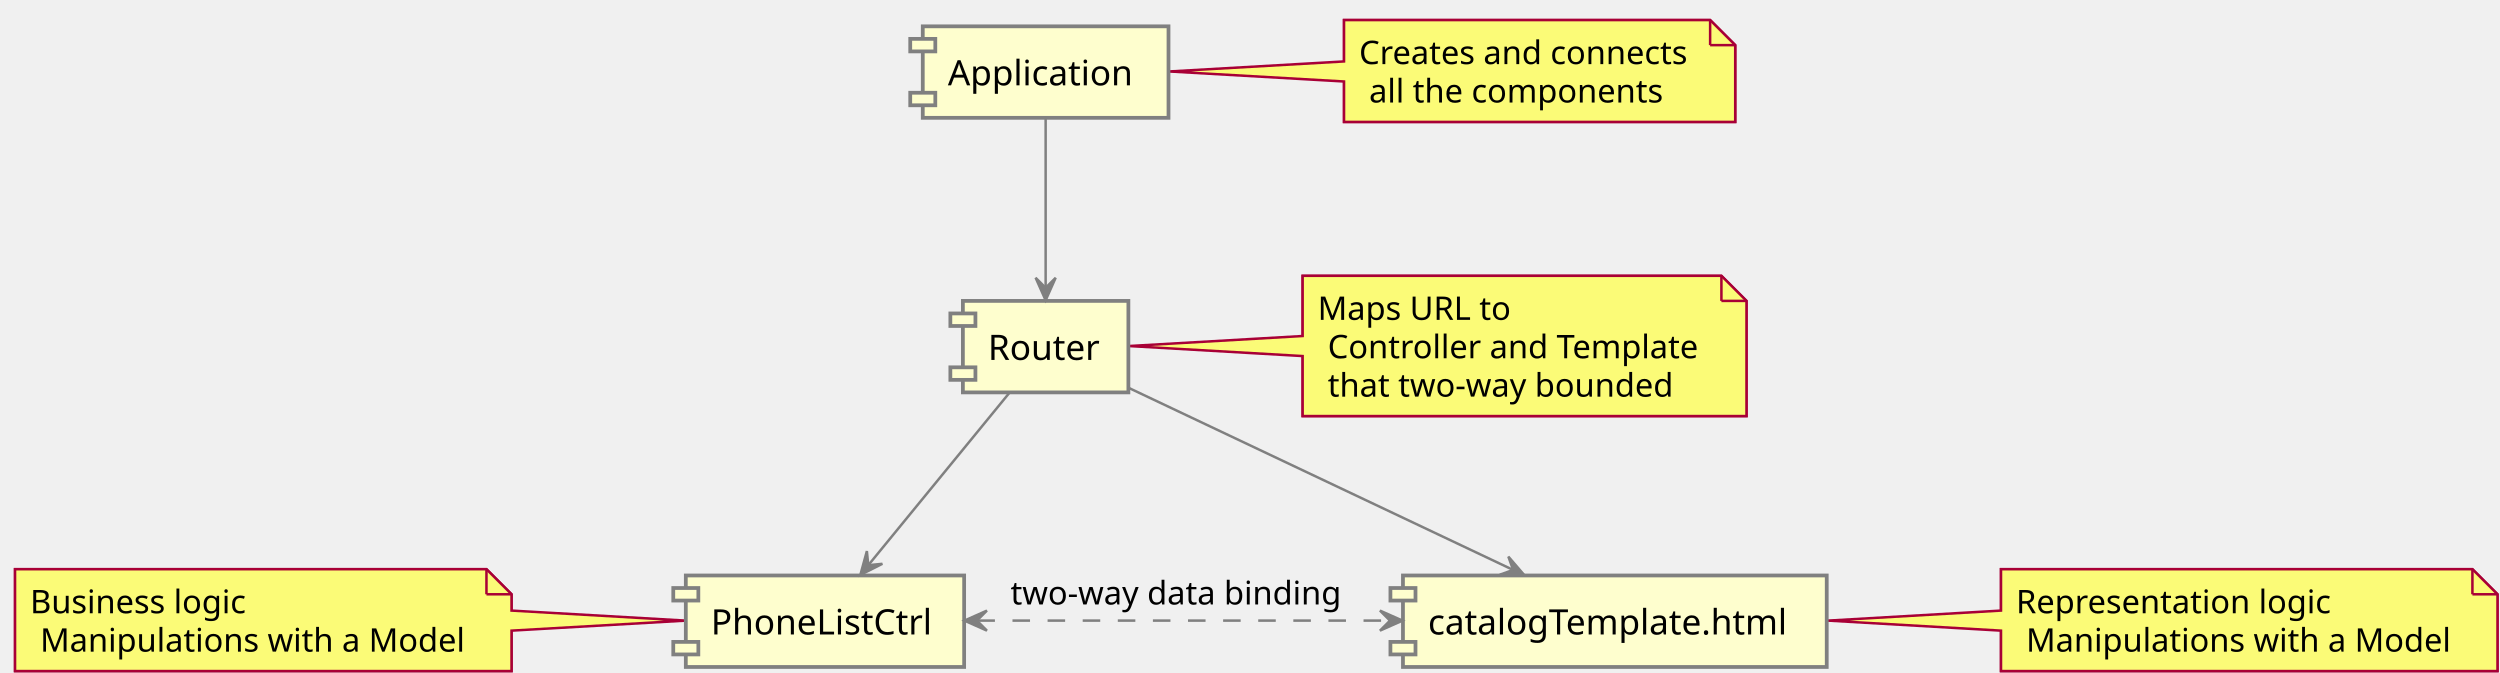
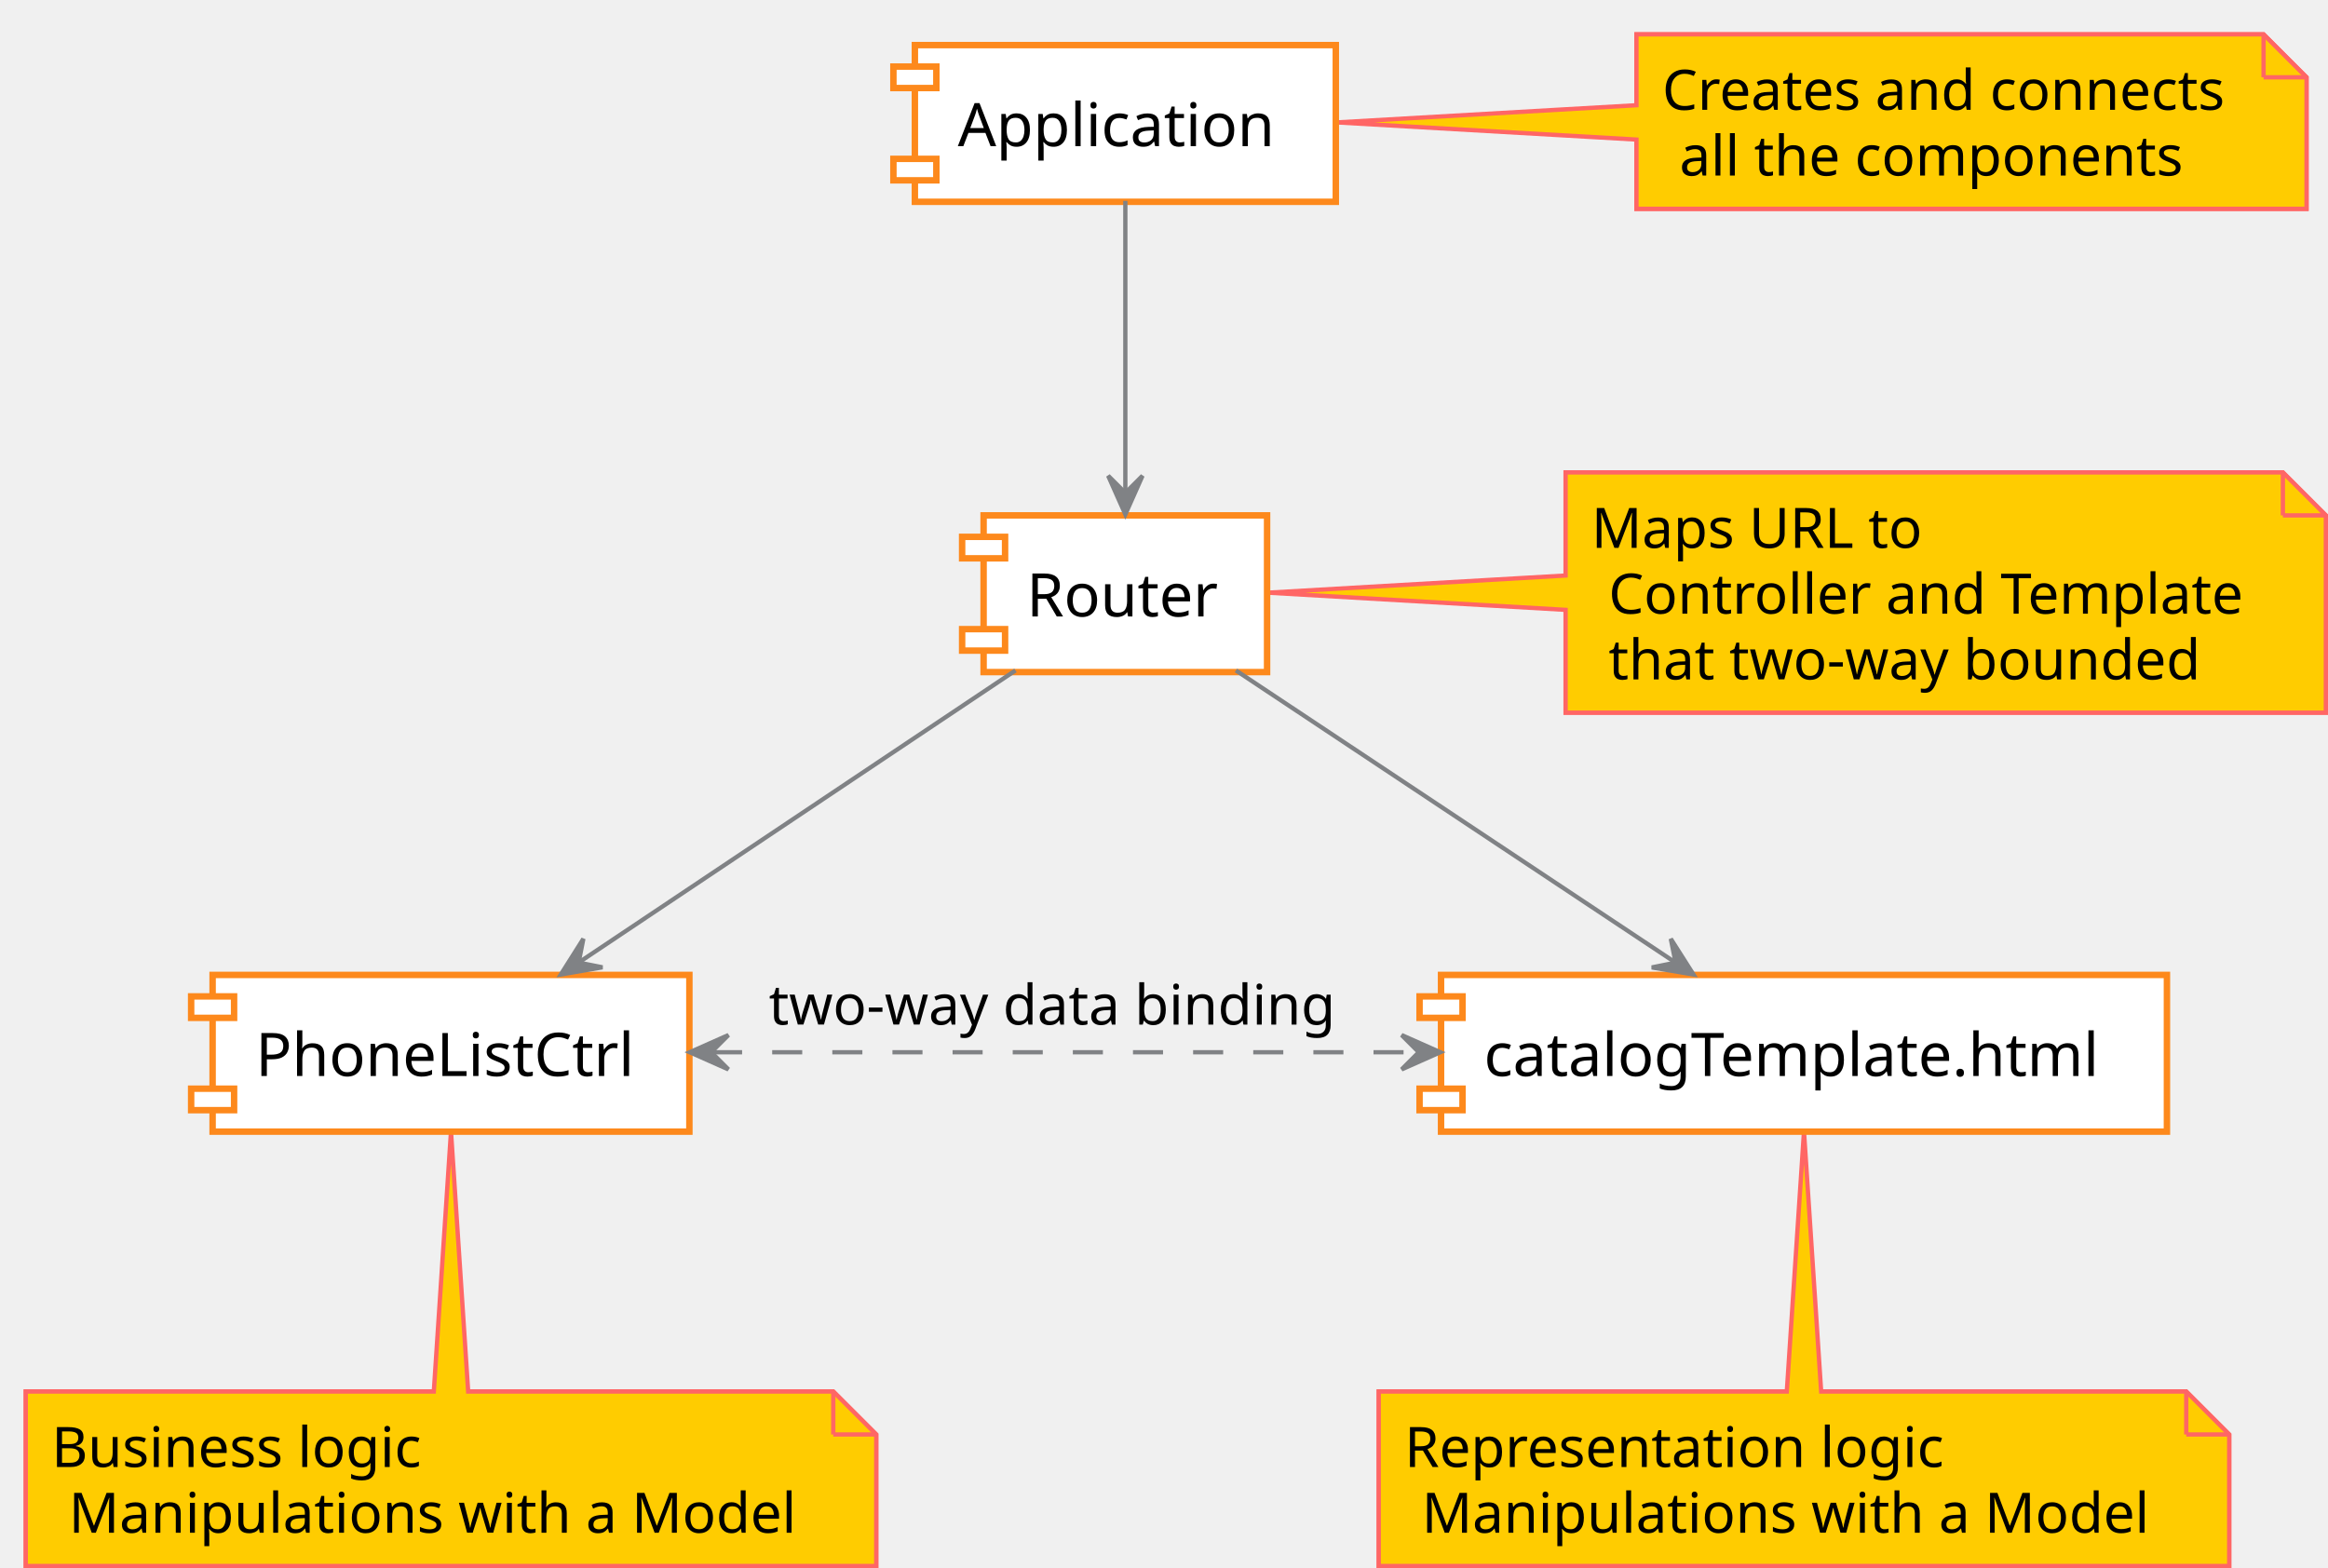
- <svg xmlns="http://www.w3.org/2000/svg" height="268px" style="width:997px;height:268px;" version="1.1" viewBox="0 0 997 268" width="997px">
+ <svg xmlns="http://www.w3.org/2000/svg" height="365px" style="width:542px;height:365px;" version="1.1" viewBox="0 0 542 365" width="542px">
  <defs />
  <g>
-     <polygon fill="#FBFB77" points="536,8,536,48.621,692,48.621,692,18,682,8,536,8" style="stroke: #A80036; stroke-width: 1.0;" />
-     <polygon fill="#FBFB77" points="536,8,536,24.5,466.25,28.5,536,32.5,536,48.621,692,48.621,692,18,682,8,536,8" style="stroke: #A80036; stroke-width: 1.0;" />
-     <line style="stroke: #A80036; stroke-width: 1.0;" x1="682" x2="682" y1="8" y2="18" />
-     <line style="stroke: #A80036; stroke-width: 1.0;" x1="692" x2="682" y1="18" y2="18" />
-     <text fill="#000000" font-family="sans-serif" font-size="13" lengthAdjust="spacingAndGlyphs" textLength="135" x="542" y="25.568">Creates and connects</text>
-     <text fill="#000000" font-family="sans-serif" font-size="13" lengthAdjust="spacingAndGlyphs" textLength="121" x="546" y="40.879">all the components</text>
-     <polygon fill="#FBFB77" points="519.5,110,519.5,165.932,696.5,165.932,696.5,120,686.5,110,519.5,110" style="stroke: #A80036; stroke-width: 1.0;" />
-     <polygon fill="#FBFB77" points="519.5,110,519.5,134,450.201,138,519.5,142,519.5,165.932,696.5,165.932,696.5,120,686.5,110,519.5,110" style="stroke: #A80036; stroke-width: 1.0;" />
-     <line style="stroke: #A80036; stroke-width: 1.0;" x1="686.5" x2="686.5" y1="110" y2="120" />
-     <line style="stroke: #A80036; stroke-width: 1.0;" x1="696.5" x2="686.5" y1="120" y2="120" />
-     <text fill="#000000" font-family="sans-serif" font-size="13" lengthAdjust="spacingAndGlyphs" textLength="78" x="525.5" y="127.568">Maps URL to</text>
-     <text fill="#000000" font-family="sans-serif" font-size="13" lengthAdjust="spacingAndGlyphs" textLength="152" x="529.5" y="142.879">Controller and Template</text>
-     <text fill="#000000" font-family="sans-serif" font-size="13" lengthAdjust="spacingAndGlyphs" textLength="143" x="529.5" y="158.19">that two-way bounded</text>
-     <polygon fill="#FBFB77" points="6,227,6,267.621,204,267.621,204,237,194,227,6,227" style="stroke: #A80036; stroke-width: 1.0;" />
-     <polygon fill="#FBFB77" points="6,227,6,267.621,204,267.621,204,251.5,273.475,247.5,204,243.5,204,237,194,227,6,227" style="stroke: #A80036; stroke-width: 1.0;" />
-     <line style="stroke: #A80036; stroke-width: 1.0;" x1="194" x2="194" y1="227" y2="237" />
-     <line style="stroke: #A80036; stroke-width: 1.0;" x1="204" x2="194" y1="237" y2="237" />
-     <text fill="#000000" font-family="sans-serif" font-size="13" lengthAdjust="spacingAndGlyphs" textLength="90" x="12" y="244.568">Business logic</text>
-     <text fill="#000000" font-family="sans-serif" font-size="13" lengthAdjust="spacingAndGlyphs" textLength="173" x="16" y="259.879">Manipulations with a Model</text>
-     <polygon fill="#FBFB77" points="798,227,798,267.621,996,267.621,996,237,986,227,798,227" style="stroke: #A80036; stroke-width: 1.0;" />
-     <polygon fill="#FBFB77" points="798,227,798,243.5,728.992,247.5,798,251.5,798,267.621,996,267.621,996,237,986,227,798,227" style="stroke: #A80036; stroke-width: 1.0;" />
-     <line style="stroke: #A80036; stroke-width: 1.0;" x1="986" x2="986" y1="227" y2="237" />
-     <line style="stroke: #A80036; stroke-width: 1.0;" x1="996" x2="986" y1="237" y2="237" />
-     <text fill="#000000" font-family="sans-serif" font-size="13" lengthAdjust="spacingAndGlyphs" textLength="129" x="804" y="244.568">Representation logic</text>
-     <text fill="#000000" font-family="sans-serif" font-size="13" lengthAdjust="spacingAndGlyphs" textLength="173" x="808" y="259.879">Manipulations with a Model</text>
-     <rect fill="#FEFECE" height="36.488" style="stroke: #808080; stroke-width: 1.5;" width="98" x="368" y="10.5" />
-     <rect fill="#FEFECE" height="5" style="stroke: #808080; stroke-width: 1.5;" width="10" x="363" y="15.5" />
-     <rect fill="#FEFECE" height="5" style="stroke: #808080; stroke-width: 1.5;" width="10" x="363" y="36.988" />
-     <text fill="#000000" font-family="sans-serif" font-size="14" lengthAdjust="spacingAndGlyphs" textLength="78" x="378" y="34.035">Application</text>
-     <rect fill="#FEFECE" height="36.488" style="stroke: #808080; stroke-width: 1.5;" width="66" x="384" y="120" />
-     <rect fill="#FEFECE" height="5" style="stroke: #808080; stroke-width: 1.5;" width="10" x="379" y="125" />
-     <rect fill="#FEFECE" height="5" style="stroke: #808080; stroke-width: 1.5;" width="10" x="379" y="146.488" />
-     <text fill="#000000" font-family="sans-serif" font-size="14" lengthAdjust="spacingAndGlyphs" textLength="46" x="394" y="143.535">Router</text>
-     <rect fill="#FEFECE" height="36.488" style="stroke: #808080; stroke-width: 1.5;" width="111" x="273.5" y="229.5" />
-     <rect fill="#FEFECE" height="5" style="stroke: #808080; stroke-width: 1.5;" width="10" x="268.5" y="234.5" />
-     <rect fill="#FEFECE" height="5" style="stroke: #808080; stroke-width: 1.5;" width="10" x="268.5" y="255.988" />
-     <text fill="#000000" font-family="sans-serif" font-size="14" lengthAdjust="spacingAndGlyphs" textLength="91" x="283.5" y="253.035">PhoneListCtrl</text>
-     <rect fill="#FEFECE" height="36.488" style="stroke: #808080; stroke-width: 1.5;" width="169" x="559.5" y="229.5" />
-     <rect fill="#FEFECE" height="5" style="stroke: #808080; stroke-width: 1.5;" width="10" x="554.5" y="234.5" />
-     <rect fill="#FEFECE" height="5" style="stroke: #808080; stroke-width: 1.5;" width="10" x="554.5" y="255.988" />
-     <text fill="#000000" font-family="sans-serif" font-size="14" lengthAdjust="spacingAndGlyphs" textLength="149" x="569.5" y="253.035">catalogTemplate.html</text>
-     <path d="M417,46.772 C417,65.187 417,94.418 417,114.594 " fill="none" style="stroke: #808080; stroke-width: 1.0;" />
-     <polygon fill="#808080" points="417,119.771,421,110.771,417,114.771,413,110.771,417,119.771" style="stroke: #808080; stroke-width: 1.0;" />
-     <path d="M402.861,156.272 C387.466,175.079 362.836,205.167 346.298,225.369 " fill="none" style="stroke: #808080; stroke-width: 1.0;" />
-     <polygon fill="#808080" points="343.104,229.271,351.9,224.841,346.271,225.402,345.71,219.773,343.104,229.271" style="stroke: #808080; stroke-width: 1.0;" />
-     <path d="M450.008,154.631 C490.583,173.847 559.435,206.453 603.262,227.208 " fill="none" style="stroke: #808080; stroke-width: 1.0;" />
-     <polygon fill="#808080" points="607.951,229.428,601.529,221.961,603.432,227.288,598.105,229.191,607.951,229.428" style="stroke: #808080; stroke-width: 1.0;" />
-     <path d="M389.776,247.5 C436.445,247.5 501.601,247.5 554.267,247.5 " fill="none" style="stroke: #808080; stroke-width: 1.0; stroke-dasharray: 7.0,7.0;" />
-     <polygon fill="#808080" points="559.324,247.5,550.324,243.5,554.324,247.5,550.324,251.5,559.324,247.5" style="stroke: #808080; stroke-width: 1.0;" />
-     <polygon fill="#808080" points="384.591,247.5,393.591,251.5,389.591,247.5,393.591,243.5,384.591,247.5" style="stroke: #808080; stroke-width: 1.0;" />
-     <text fill="#000000" font-family="sans-serif" font-size="13" lengthAdjust="spacingAndGlyphs" textLength="138" x="403" y="241.068">two-way data binding</text>
+     <polygon fill="#FFCC00" points="381,8,381,48.621,537,48.621,537,18,527,8,381,8" style="stroke: #FF6665; stroke-width: 1.0;" />
+     <polygon fill="#FFCC00" points="381,8,381,24.5,311.25,28.5,381,32.5,381,48.621,537,48.621,537,18,527,8,381,8" style="stroke: #FF6665; stroke-width: 1.0;" />
+     <line style="stroke: #FF6665; stroke-width: 1.0;" x1="527" x2="527" y1="8" y2="18" />
+     <line style="stroke: #FF6665; stroke-width: 1.0;" x1="537" x2="527" y1="18" y2="18" />
+     <text fill="#000000" font-family="sans-serif" font-size="13" lengthAdjust="spacingAndGlyphs" textLength="135" x="387" y="25.568">Creates and connects</text>
+     <text fill="#000000" font-family="sans-serif" font-size="13" lengthAdjust="spacingAndGlyphs" textLength="121" x="391" y="40.879">all the components</text>
+     <polygon fill="#FFCC00" points="364.5,110,364.5,165.932,541.5,165.932,541.5,120,531.5,110,364.5,110" style="stroke: #FF6665; stroke-width: 1.0;" />
+     <polygon fill="#FFCC00" points="364.5,110,364.5,134,295.201,138,364.5,142,364.5,165.932,541.5,165.932,541.5,120,531.5,110,364.5,110" style="stroke: #FF6665; stroke-width: 1.0;" />
+     <line style="stroke: #FF6665; stroke-width: 1.0;" x1="531.5" x2="531.5" y1="110" y2="120" />
+     <line style="stroke: #FF6665; stroke-width: 1.0;" x1="541.5" x2="531.5" y1="120" y2="120" />
+     <text fill="#000000" font-family="sans-serif" font-size="13" lengthAdjust="spacingAndGlyphs" textLength="78" x="370.5" y="127.568">Maps URL to</text>
+     <text fill="#000000" font-family="sans-serif" font-size="13" lengthAdjust="spacingAndGlyphs" textLength="152" x="374.5" y="142.879">Controller and Template</text>
+     <text fill="#000000" font-family="sans-serif" font-size="13" lengthAdjust="spacingAndGlyphs" textLength="143" x="374.5" y="158.19">that two-way bounded</text>
+     <polygon fill="#FFCC00" points="6,324,6,364.621,204,364.621,204,334,194,324,6,324" style="stroke: #FF6665; stroke-width: 1.0;" />
+     <polygon fill="#FFCC00" points="6,324,6,364.621,204,364.621,204,334,194,324,109,324,105,263.431,101,324,6,324" style="stroke: #FF6665; stroke-width: 1.0;" />
+     <line style="stroke: #FF6665; stroke-width: 1.0;" x1="194" x2="194" y1="324" y2="334" />
+     <line style="stroke: #FF6665; stroke-width: 1.0;" x1="204" x2="194" y1="334" y2="334" />
+     <text fill="#000000" font-family="sans-serif" font-size="13" lengthAdjust="spacingAndGlyphs" textLength="90" x="12" y="341.568">Business logic</text>
+     <text fill="#000000" font-family="sans-serif" font-size="13" lengthAdjust="spacingAndGlyphs" textLength="173" x="16" y="356.879">Manipulations with a Model</text>
+     <polygon fill="#FFCC00" points="321,324,321,364.621,519,364.621,519,334,509,324,321,324" style="stroke: #FF6665; stroke-width: 1.0;" />
+     <polygon fill="#FFCC00" points="321,324,321,364.621,519,364.621,519,334,509,324,424,324,420,263.431,416,324,321,324" style="stroke: #FF6665; stroke-width: 1.0;" />
+     <line style="stroke: #FF6665; stroke-width: 1.0;" x1="509" x2="509" y1="324" y2="334" />
+     <line style="stroke: #FF6665; stroke-width: 1.0;" x1="519" x2="509" y1="334" y2="334" />
+     <text fill="#000000" font-family="sans-serif" font-size="13" lengthAdjust="spacingAndGlyphs" textLength="129" x="327" y="341.568">Representation logic</text>
+     <text fill="#000000" font-family="sans-serif" font-size="13" lengthAdjust="spacingAndGlyphs" textLength="173" x="331" y="356.879">Manipulations with a Model</text>
+     <rect fill="#FFFFFF" height="36.488" style="stroke: #FD891C; stroke-width: 1.5;" width="98" x="213" y="10.5" />
+     <rect fill="#FFFFFF" height="5" style="stroke: #FD891C; stroke-width: 1.5;" width="10" x="208" y="15.5" />
+     <rect fill="#FFFFFF" height="5" style="stroke: #FD891C; stroke-width: 1.5;" width="10" x="208" y="36.988" />
+     <text fill="#000000" font-family="sans-serif" font-size="14" lengthAdjust="spacingAndGlyphs" textLength="78" x="223" y="34.035">Application</text>
+     <rect fill="#FFFFFF" height="36.488" style="stroke: #FD891C; stroke-width: 1.5;" width="66" x="229" y="120" />
+     <rect fill="#FFFFFF" height="5" style="stroke: #FD891C; stroke-width: 1.5;" width="10" x="224" y="125" />
+     <rect fill="#FFFFFF" height="5" style="stroke: #FD891C; stroke-width: 1.5;" width="10" x="224" y="146.488" />
+     <text fill="#000000" font-family="sans-serif" font-size="14" lengthAdjust="spacingAndGlyphs" textLength="46" x="239" y="143.535">Router</text>
+     <rect fill="#FFFFFF" height="36.488" style="stroke: #FD891C; stroke-width: 1.5;" width="111" x="49.5" y="227" />
+     <rect fill="#FFFFFF" height="5" style="stroke: #FD891C; stroke-width: 1.5;" width="10" x="44.5" y="232" />
+     <rect fill="#FFFFFF" height="5" style="stroke: #FD891C; stroke-width: 1.5;" width="10" x="44.5" y="253.488" />
+     <text fill="#000000" font-family="sans-serif" font-size="14" lengthAdjust="spacingAndGlyphs" textLength="91" x="59.5" y="250.535">PhoneListCtrl</text>
+     <rect fill="#FFFFFF" height="36.488" style="stroke: #FD891C; stroke-width: 1.5;" width="169" x="335.5" y="227" />
+     <rect fill="#FFFFFF" height="5" style="stroke: #FD891C; stroke-width: 1.5;" width="10" x="330.5" y="232" />
+     <rect fill="#FFFFFF" height="5" style="stroke: #FD891C; stroke-width: 1.5;" width="10" x="330.5" y="253.488" />
+     <text fill="#000000" font-family="sans-serif" font-size="14" lengthAdjust="spacingAndGlyphs" textLength="149" x="345.5" y="250.535">catalogTemplate.html</text>
+     <path d="M262,46.772 C262,65.187 262,94.418 262,114.594 " fill="none" style="stroke: #808285; stroke-width: 1.0;" />
+     <polygon fill="#808285" points="262,119.771,266,110.771,262,114.771,258,110.771,262,119.771" style="stroke: #808285; stroke-width: 1.0;" />
+     <path d="M236.426,156.104 C208.599,174.714 164.165,204.431 134.785,224.08 " fill="none" style="stroke: #808285; stroke-width: 1.0;" />
+     <polygon fill="#808285" points="130.563,226.904,140.268,225.228,134.72,224.126,135.823,218.577,130.563,226.904" style="stroke: #808285; stroke-width: 1.0;" />
+     <path d="M287.737,156.104 C315.741,174.714 360.459,204.431 390.025,224.08 " fill="none" style="stroke: #808285; stroke-width: 1.0;" />
+     <polygon fill="#808285" points="394.274,226.904,388.992,218.591,390.11,224.137,384.564,225.255,394.274,226.904" style="stroke: #808285; stroke-width: 1.0;" />
+     <path d="M165.776,245 C212.445,245 277.601,245 330.267,245 " fill="none" style="stroke: #808285; stroke-width: 1.0; stroke-dasharray: 7.0,7.0;" />
+     <polygon fill="#808285" points="335.324,245,326.324,241,330.324,245,326.324,249,335.324,245" style="stroke: #808285; stroke-width: 1.0;" />
+     <polygon fill="#808285" points="160.591,245,169.591,249,165.591,245,169.591,241,160.591,245" style="stroke: #808285; stroke-width: 1.0;" />
+     <text fill="#000000" font-family="sans-serif" font-size="13" lengthAdjust="spacingAndGlyphs" textLength="138" x="179" y="238.568">two-way data binding</text>
  </g>
</svg>
